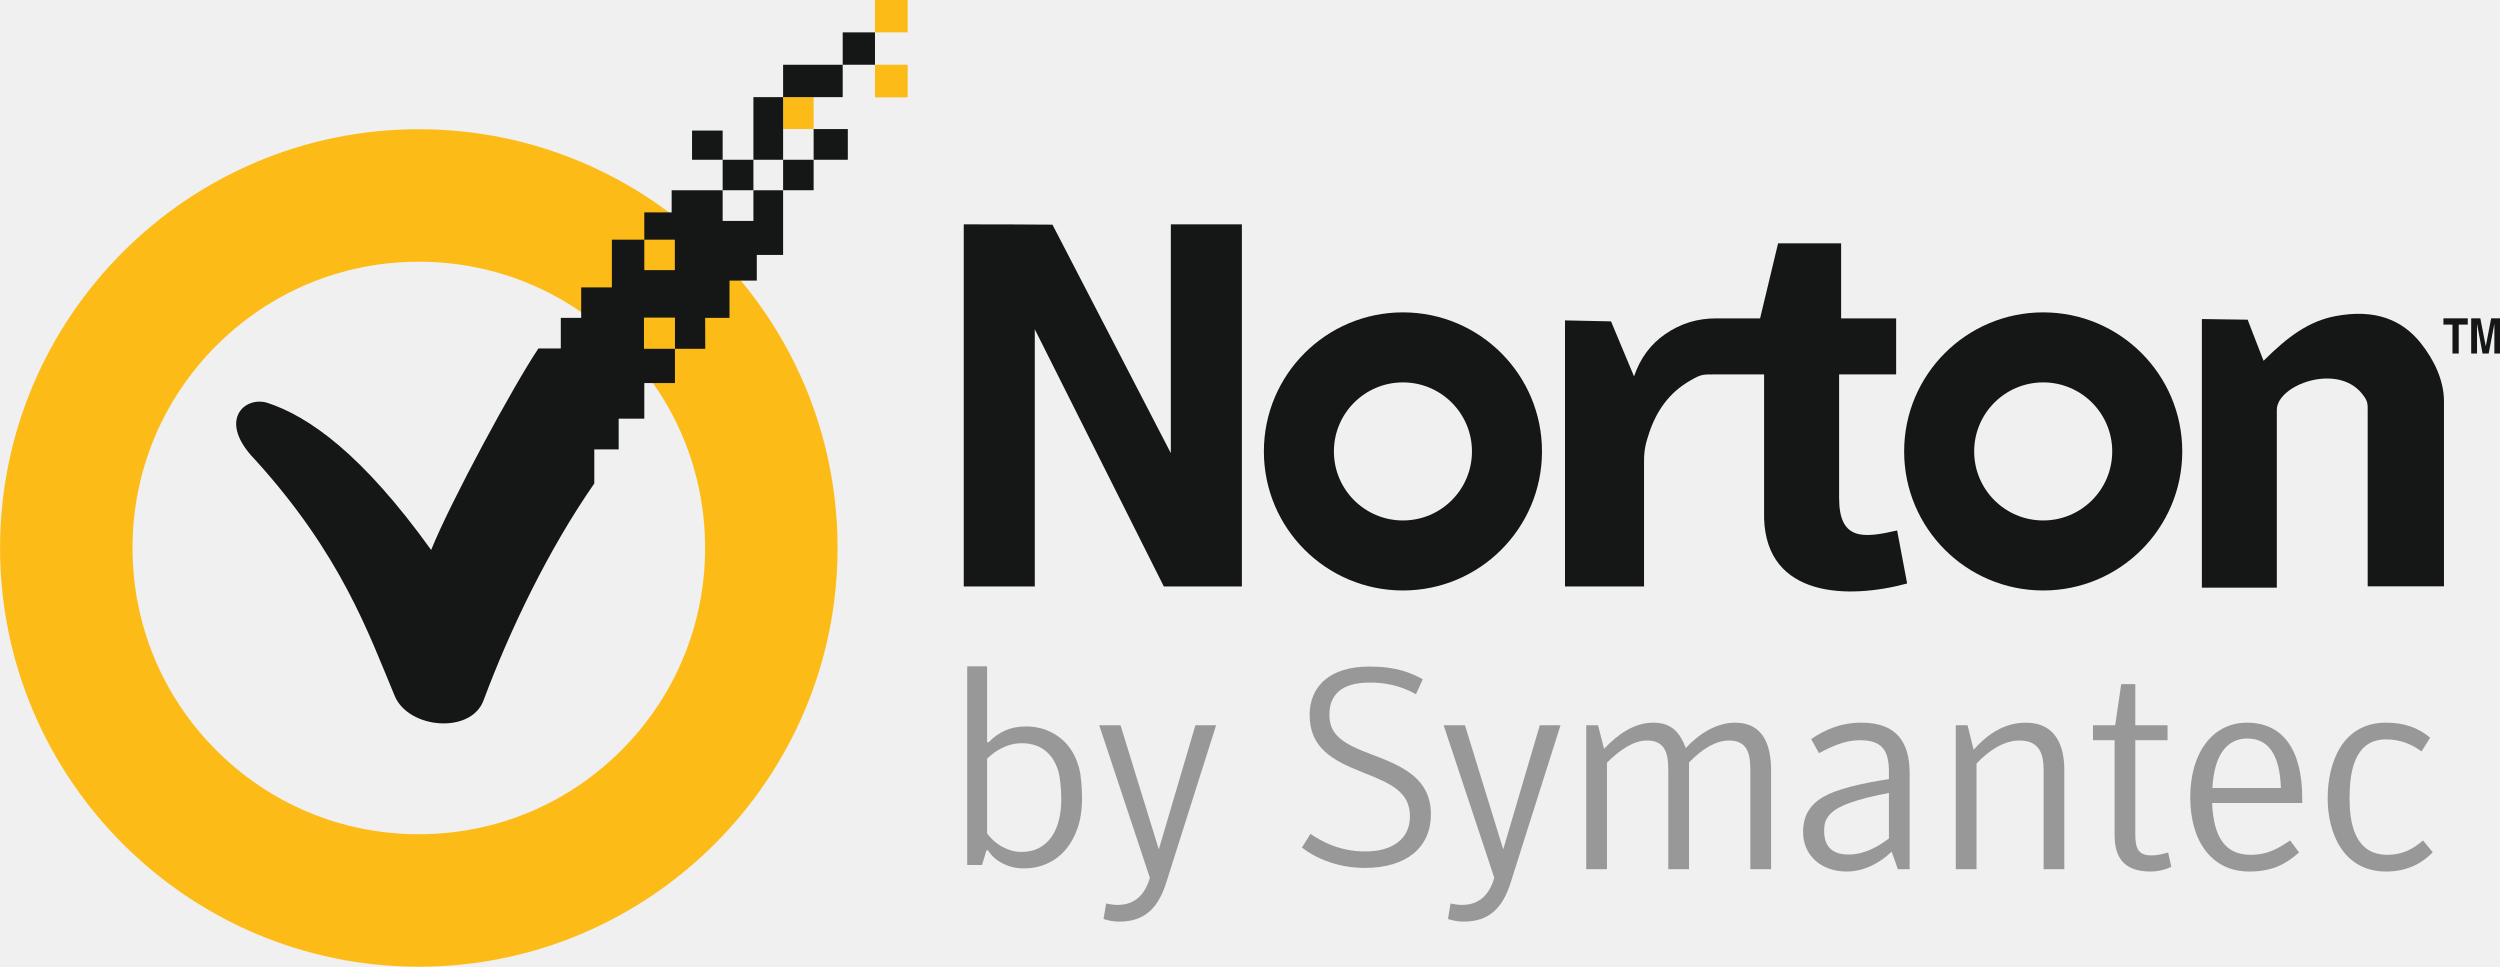
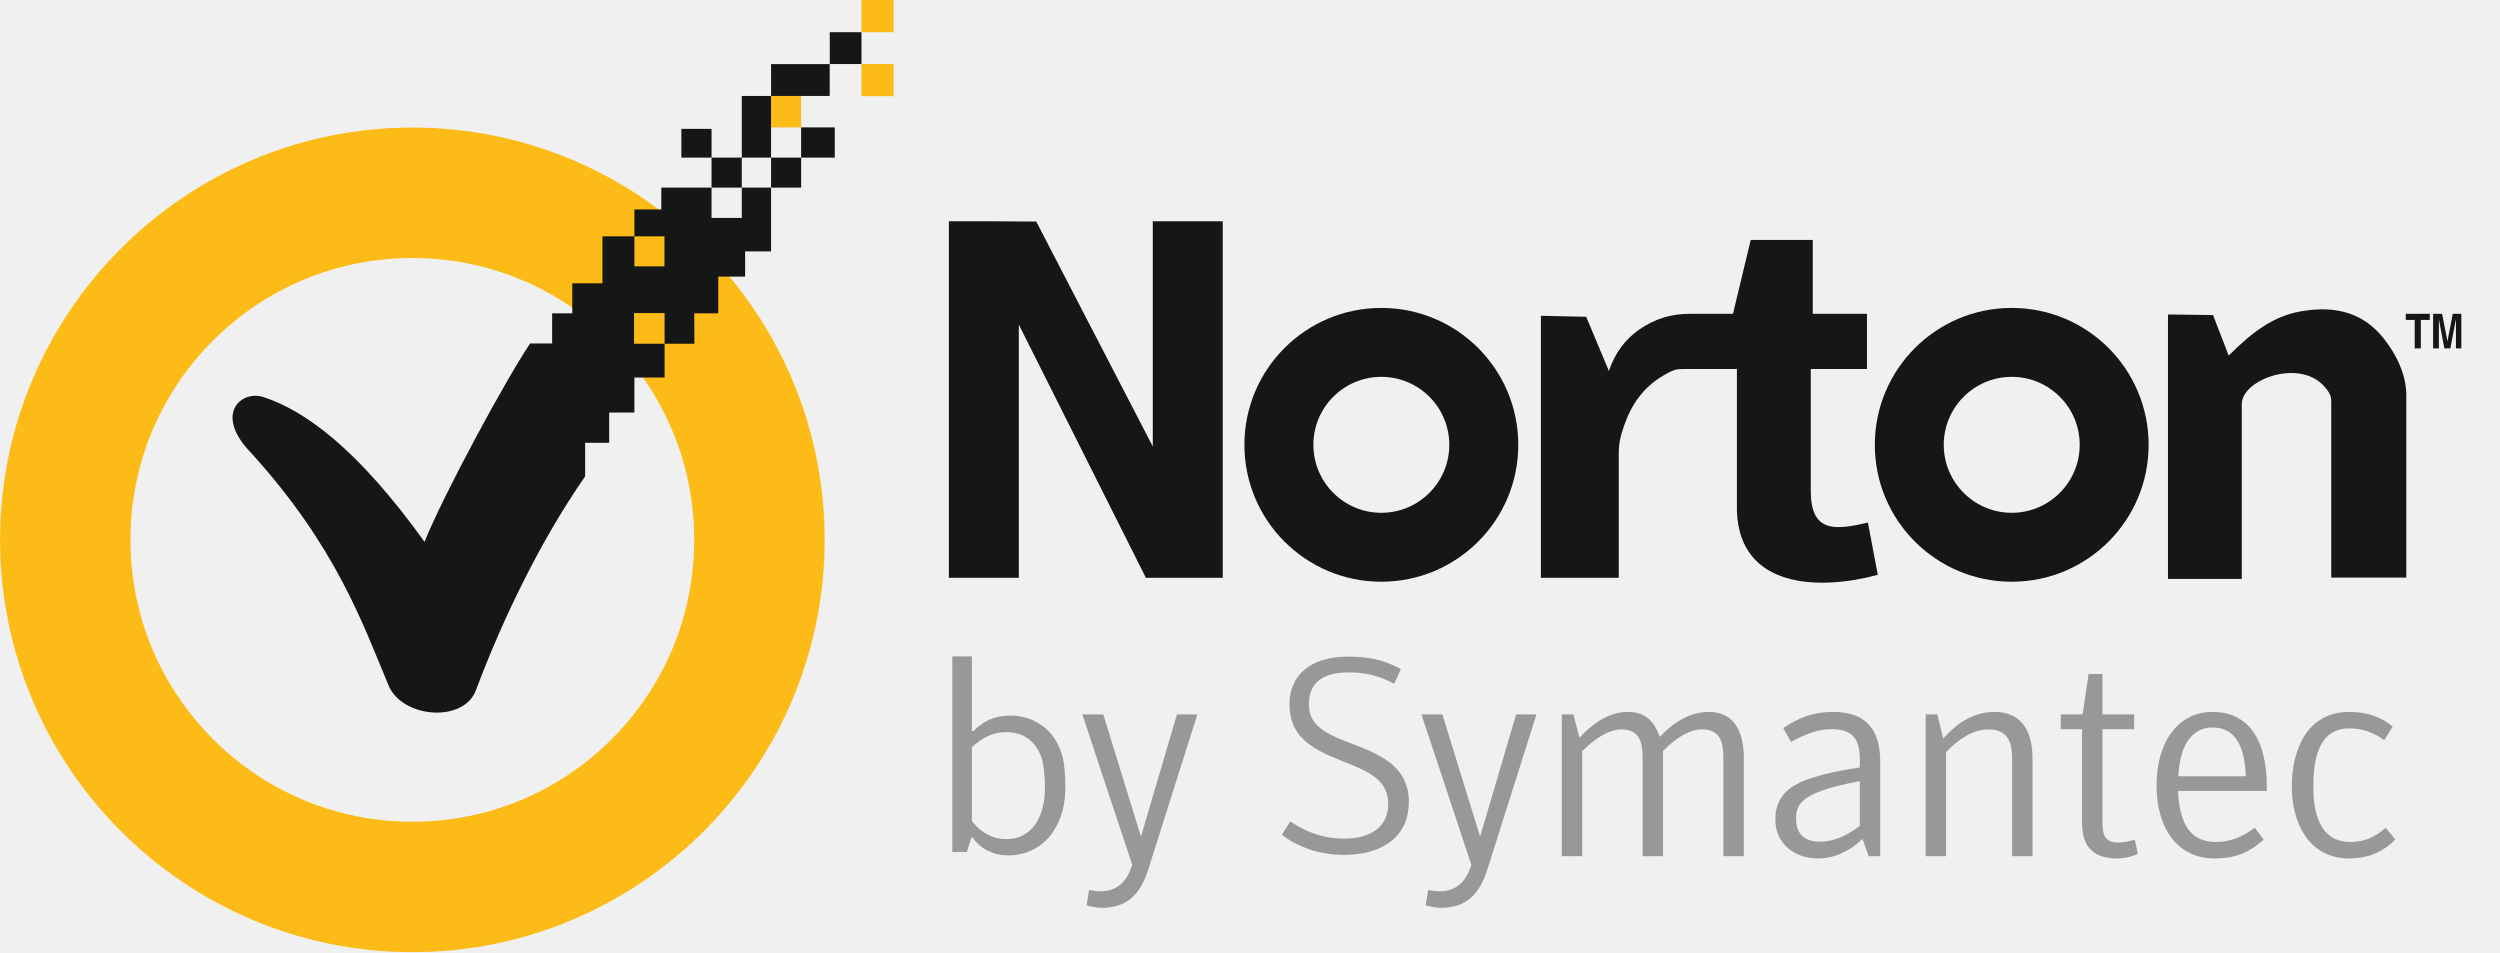
- <svg xmlns="http://www.w3.org/2000/svg" width="694.2pt" height="268.5pt" viewBox="0 0 694.2 268.5" version="1.1">
-   <defs>
-     <clipPath id="clip1">
-       <path d="M 678 88 L 694.199 88 L 694.199 99 L 678 99 Z M 678 88 " />
-     </clipPath>
-     <clipPath id="clip2">
-       <path d="M 0 35 L 233 35 L 233 268.5 L 0 268.5 Z M 0 35 " />
-     </clipPath>
-   </defs>
-   <g id="surface1">
-     <path style=" stroke:none;fill-rule:evenodd;fill:rgb(8.228%,8.617%,8.617%);fill-opacity:1;" d="M 267.613 62.297 C 275.859 62.297 284.055 62.312 292.246 62.383 L 325.117 125.824 L 325.117 62.297 L 344.844 62.297 L 344.844 162.855 L 323.176 162.859 L 287.34 91.441 L 287.34 162.855 L 267.613 162.855 Z M 267.613 62.297 " />
-     <path style=" stroke:none;fill-rule:evenodd;fill:rgb(8.228%,8.617%,8.617%);fill-opacity:1;" d="M 567.355 86.738 C 588.68 86.738 605.969 104.027 605.969 125.352 C 605.969 146.676 588.68 163.965 567.355 163.965 C 546.031 163.965 528.742 146.676 528.742 125.352 C 528.742 104.027 546.031 86.738 567.355 86.738 Z M 567.355 106.184 C 577.941 106.184 586.523 114.766 586.523 125.352 C 586.523 135.938 577.941 144.52 567.355 144.52 C 556.77 144.52 548.188 135.938 548.188 125.352 C 548.188 114.766 556.77 106.184 567.355 106.184 Z M 567.355 106.184 " />
-     <path style=" stroke:none;fill-rule:evenodd;fill:rgb(8.228%,8.617%,8.617%);fill-opacity:1;" d="M 389.566 86.738 C 410.895 86.738 428.18 104.027 428.18 125.352 C 428.18 146.676 410.895 163.965 389.566 163.965 C 368.242 163.965 350.953 146.676 350.953 125.352 C 350.953 104.027 368.242 86.738 389.566 86.738 Z M 389.566 106.184 C 400.152 106.184 408.734 114.766 408.734 125.352 C 408.734 135.938 400.152 144.52 389.566 144.52 C 378.98 144.52 370.398 135.938 370.398 125.352 C 370.398 114.766 378.98 106.184 389.566 106.184 Z M 389.566 106.184 " />
-     <path style=" stroke:none;fill-rule:evenodd;fill:rgb(8.228%,8.617%,8.617%);fill-opacity:1;" d="M 434.57 88.965 C 434.57 113.594 434.57 138.223 434.57 162.855 C 441.887 162.855 449.199 162.855 456.516 162.855 C 456.516 151.238 456.516 139.617 456.516 128.004 C 456.516 124.93 456.984 123.027 457.984 120.078 C 459.996 114.141 463.391 109.094 469.32 105.688 C 472.352 103.949 472.691 103.965 476.043 103.965 C 480.645 103.965 485.25 103.965 489.852 103.965 C 489.852 117.297 489.852 130.629 489.852 143.965 C 490.555 165.93 513.121 166.484 529.574 162.02 C 528.648 157.113 527.723 152.211 526.797 147.297 C 517.387 149.48 510.684 150.113 510.684 138.316 C 510.684 126.863 510.684 115.414 510.684 103.965 C 515.965 103.965 521.242 103.965 526.52 103.965 C 526.52 98.777 526.52 93.59 526.52 88.406 C 521.426 88.406 516.332 88.406 511.242 88.406 C 511.242 81.465 511.242 74.516 511.242 67.57 C 505.406 67.57 499.574 67.57 493.738 67.57 C 492.074 74.516 490.406 81.465 488.738 88.406 C 484.691 88.406 480.645 88.406 476.598 88.406 C 471.297 88.406 466.676 89.797 462.266 92.871 C 458.469 95.52 455.512 99.301 453.738 104.516 C 451.609 99.426 449.477 94.336 447.348 89.238 C 443.09 89.145 438.828 89.055 434.57 88.965 Z M 434.57 88.965 " />
-     <path style=" stroke:none;fill-rule:evenodd;fill:rgb(8.228%,8.617%,8.617%);fill-opacity:1;" d="M 611.414 88.59 C 611.414 113.449 611.414 138.316 611.414 163.18 C 618.352 163.18 625.289 163.18 632.227 163.18 C 632.227 146.727 632.227 130.273 632.227 113.82 C 632.227 106.914 648.859 100.742 655.797 109.219 C 657.633 111.465 657.461 112.055 657.461 114.738 C 657.461 130.762 657.461 146.785 657.461 162.809 C 664.52 162.809 671.582 162.809 678.641 162.809 C 678.641 145.684 678.641 128.555 678.641 111.426 C 678.641 105.59 675.863 99.895 672.258 95.352 C 667 88.715 659.453 85.738 648.57 87.766 C 641.223 89.137 635.359 93.359 628.543 100.191 C 627.07 96.383 625.598 92.578 624.125 88.77 C 619.887 88.715 615.652 88.648 611.414 88.59 Z M 611.414 88.59 " />
-     <g clip-path="url(#clip1)" clip-rule="nonzero">
-       <path style=" stroke:none;fill-rule:evenodd;fill:rgb(8.228%,8.617%,8.617%);fill-opacity:1;" d="M 682.738 90.129 L 685.25 90.129 L 685.25 88.402 L 678.488 88.402 L 678.488 90.129 L 681 90.129 L 681 98.164 L 682.738 98.164 Z M 694.258 88.402 L 691.746 88.402 L 690.262 96.098 L 690.238 96.098 L 688.734 88.402 L 686.199 88.402 L 686.199 98.164 L 687.82 98.164 L 687.82 90.008 L 687.844 90.008 L 689.359 98.164 L 691.062 98.164 L 692.613 90.008 L 692.637 90.008 L 692.637 98.164 L 694.258 98.164 Z M 694.258 88.402 " />
-     </g>
-     <g clip-path="url(#clip2)" clip-rule="nonzero">
-       <path style=" stroke:none;fill-rule:evenodd;fill:rgb(98.827%,73.242%,9.009%);fill-opacity:1;" d="M 116.293 268.441 C 52.195 268.434 0.023 216.27 0.016 152.152 C 0.023 88.047 52.195 35.887 116.293 35.883 C 180.402 35.887 232.574 88.047 232.574 152.152 C 232.574 216.27 180.402 268.434 116.293 268.441 Z M 116.293 72.672 C 95.082 72.672 75.121 80.938 60.086 95.949 C 45.074 110.973 36.797 130.934 36.797 152.152 C 36.797 173.379 45.074 193.348 60.09 208.379 C 75.109 223.379 95.078 231.652 116.293 231.652 C 137.527 231.652 157.488 223.379 172.52 208.359 C 187.516 193.348 195.793 173.379 195.793 152.152 C 195.793 130.934 187.516 110.973 172.516 95.941 C 157.48 80.938 137.508 72.672 116.293 72.672 Z M 116.293 72.672 " />
-     </g>
-     <path style=" stroke:none;fill-rule:evenodd;fill:rgb(98.827%,73.242%,9.009%);fill-opacity:1;" d="M 242.965 27.035 L 252.035 27.035 L 252.035 17.977 L 242.965 17.977 Z M 242.965 27.035 " />
-     <path style=" stroke:none;fill-rule:evenodd;fill:rgb(98.827%,73.242%,9.009%);fill-opacity:1;" d="M 242.965 8.988 L 252.035 8.988 L 252.035 -0.094 L 242.965 -0.094 Z M 242.965 8.988 " />
-     <path style=" stroke:none;fill-rule:evenodd;fill:rgb(98.827%,73.242%,9.009%);fill-opacity:1;" d="M 217.453 35.828 L 225.93 35.828 L 225.93 26.973 L 217.453 26.973 Z M 217.453 35.828 " />
-     <path style=" stroke:none;fill-rule:evenodd;fill:rgb(8.228%,8.617%,8.617%);fill-opacity:1;" d="M 200.668 52.824 L 209.207 52.824 L 209.207 44.363 L 200.668 44.363 Z M 200.668 52.824 " />
-     <path style=" stroke:none;fill-rule:evenodd;fill:rgb(8.228%,8.617%,8.617%);fill-opacity:1;" d="M 225.93 44.363 L 235.422 44.363 L 235.422 35.836 L 225.93 35.836 Z M 225.93 44.363 " />
-     <path style=" stroke:none;fill-rule:evenodd;fill:rgb(8.228%,8.617%,8.617%);fill-opacity:1;" d="M 192.168 44.363 L 200.668 44.363 L 200.668 36.254 L 192.168 36.254 Z M 192.168 44.363 " />
-     <path style=" stroke:none;fill-rule:evenodd;fill:rgb(8.228%,8.617%,8.617%);fill-opacity:1;" d="M 217.453 52.824 L 225.93 52.824 L 225.93 44.363 L 217.453 44.363 Z M 217.453 52.824 " />
-     <path style=" stroke:none;fill-rule:evenodd;fill:rgb(8.228%,8.617%,8.617%);fill-opacity:1;" d="M 234 17.977 L 242.965 17.977 L 242.965 8.988 L 234 8.988 Z M 234 17.977 " />
-     <path style=" stroke:none;fill-rule:evenodd;fill:rgb(8.228%,8.617%,8.617%);fill-opacity:1;" d="M 217.453 26.973 L 234 26.973 L 234 17.98 L 217.453 17.98 Z M 217.453 26.973 " />
-     <path style=" stroke:none;fill-rule:evenodd;fill:rgb(8.228%,8.617%,8.617%);fill-opacity:1;" d="M 209.207 44.363 L 217.453 44.363 L 217.453 26.973 L 209.207 26.973 Z M 209.207 44.363 " />
-     <path style=" stroke:none;fill-rule:evenodd;fill:rgb(8.228%,8.617%,8.617%);fill-opacity:1;" d="M 209.207 52.824 L 209.207 61.355 L 200.668 61.355 L 200.668 52.824 L 186.504 52.824 L 186.504 58.973 L 178.91 58.973 L 178.91 66.559 L 187.391 66.559 L 187.391 75.008 L 178.91 75.008 L 178.91 66.559 L 169.906 66.559 L 169.906 79.812 L 161.383 79.812 L 161.383 88.27 L 155.723 88.27 L 155.723 96.762 L 149.508 96.762 C 142.52 107.152 125.02 139.523 119.723 152.719 C 100.656 126.172 85.848 115.648 74.184 111.84 C 67.887 109.941 60.309 116.797 70.762 127.578 C 94.758 153.969 102.32 175.82 109.609 193.258 C 113.469 202.445 130.77 203.867 134.254 194.52 C 141.641 174.727 152.344 152.504 165.023 134.254 L 165.023 124.785 L 171.793 124.785 L 171.793 116.258 L 178.91 116.258 L 178.91 106.371 L 187.422 106.371 L 187.422 96.848 L 178.82 96.848 L 178.82 88.184 L 187.422 88.184 L 187.422 96.848 L 195.836 96.848 L 195.809 88.27 L 202.566 88.27 L 202.566 77.922 L 210.148 77.922 L 210.148 70.797 L 217.453 70.797 L 217.453 52.824 Z M 209.207 52.824 " />
-     <path style=" stroke:none;fill-rule:evenodd;fill:rgb(59.569%,59.569%,59.959%);fill-opacity:1;" d="M 363.898 231.559 L 361.512 235.34 C 363.344 236.777 365.934 238.293 369.172 239.398 C 371.984 240.359 375.289 241.004 379.008 241.004 C 384.855 241.004 389.402 239.547 392.496 237.012 C 395.664 234.418 397.332 230.66 397.332 226.16 C 397.332 221.383 395.57 218.102 392.727 215.617 C 389.793 213.059 385.684 211.281 381.125 209.59 C 376.938 208.047 374.008 206.688 372.09 205.043 C 370.047 203.289 369.152 201.262 369.152 198.469 C 369.152 195.754 369.938 193.512 371.805 191.926 C 373.613 190.395 376.402 189.535 380.441 189.535 C 383.75 189.535 386.441 190.059 388.664 190.781 C 390.453 191.367 391.93 192.086 393.18 192.762 L 395.078 188.602 C 393.316 187.664 391.52 186.836 389.395 186.219 C 386.965 185.52 384.059 185.09 380.215 185.09 C 374.82 185.09 370.766 186.426 368.023 188.668 C 365.105 191.059 363.656 194.504 363.656 198.469 C 363.656 203.102 365.258 206.273 367.855 208.672 C 370.52 211.137 374.277 212.852 378.445 214.492 C 382.5 216.09 385.684 217.43 387.906 219.195 C 390.258 221.059 391.508 223.336 391.508 226.715 C 391.508 229.828 390.305 232.254 388.129 233.918 C 385.98 235.566 382.895 236.43 379.117 236.43 C 375.516 236.43 372.449 235.734 369.812 234.715 C 367.539 233.828 365.594 232.703 363.898 231.559 Z M 363.898 231.559 " />
-     <path style=" stroke:none;fill-rule:evenodd;fill:rgb(59.569%,59.569%,59.959%);fill-opacity:1;" d="M 400.871 201.387 L 406.785 201.387 L 417.418 235.848 L 427.574 201.387 L 433.324 201.387 L 419.492 245.043 C 417.258 252.156 413.504 255.918 406.387 255.918 C 404.945 255.918 403.27 255.598 402.07 255.195 L 402.793 250.883 C 403.668 251.039 404.703 251.277 405.988 251.277 C 410.785 251.277 413.578 248.406 414.938 243.766 Z M 400.871 201.387 " />
-     <path style=" stroke:none;fill-rule:evenodd;fill:rgb(59.569%,59.569%,59.959%);fill-opacity:1;" d="M 481.875 200.672 C 489.801 200.672 491.793 207.305 491.793 213.781 L 491.793 241.367 L 486.035 241.367 L 486.035 213.859 C 486.035 209.629 485.398 205.621 480.117 205.621 C 476.516 205.621 472.762 207.867 469.012 211.707 L 469.012 241.367 L 463.25 241.367 L 463.25 213.859 C 463.25 209.629 462.617 205.621 457.328 205.621 C 453.652 205.621 449.824 208.184 446.219 211.785 L 446.219 241.367 L 440.465 241.367 L 440.465 201.387 L 443.742 201.387 L 445.422 207.941 C 449.098 204.027 453.652 200.672 459.094 200.672 C 464.289 200.672 466.527 203.551 468.121 207.715 C 471.883 203.629 476.688 200.672 481.875 200.672 Z M 481.875 200.672 " />
-     <path style=" stroke:none;fill-rule:evenodd;fill:rgb(59.569%,59.569%,59.959%);fill-opacity:1;" d="M 524.516 220.184 C 515.797 221.859 510.043 223.703 507.883 226.418 C 506.848 227.695 506.527 228.895 506.527 230.73 C 506.527 234.812 508.523 237.285 513.316 237.285 C 517.875 237.285 521.793 234.891 524.516 232.812 Z M 524.516 214.344 C 524.516 208.504 522.754 205.543 516.434 205.543 C 512.355 205.543 508.684 207.227 505.09 209.145 L 502.93 205.227 C 506.688 202.672 510.996 200.672 516.922 200.672 C 526.594 200.672 530.273 206.031 530.273 214.738 L 530.273 241.367 L 526.996 241.367 C 526.996 241.367 525.312 236.484 525.242 236.484 C 522.434 239.285 517.953 242.008 512.762 242.008 C 505.812 242.008 500.684 237.605 500.684 231.051 C 500.684 226.648 502.453 223.535 506.277 221.293 C 509.957 219.141 516.602 217.543 524.516 216.344 C 524.516 216.258 524.516 214.344 524.516 214.344 Z M 524.516 214.344 " />
-     <path style=" stroke:none;fill-rule:evenodd;fill:rgb(59.569%,59.569%,59.959%);fill-opacity:1;" d="M 543.082 201.387 L 546.355 201.387 L 548.035 208.184 C 551.719 204.027 556.43 200.672 562.504 200.672 C 570.984 200.672 573.219 207.305 573.219 213.781 L 573.219 241.367 L 567.473 241.367 L 567.473 213.859 C 567.473 209.629 566.5 205.621 560.746 205.621 C 556.676 205.621 552.434 208.184 548.84 212.023 L 548.84 241.367 L 543.082 241.367 Z M 543.082 201.387 " />
-     <path style=" stroke:none;fill-rule:evenodd;fill:rgb(59.569%,59.569%,59.959%);fill-opacity:1;" d="M 581.18 205.543 L 581.18 201.387 L 587.34 201.387 L 589.02 189.961 L 592.93 189.961 L 592.93 201.387 L 601.887 201.387 L 601.887 205.543 L 592.93 205.543 L 592.93 231.535 C 592.93 235.371 593.574 237.527 597.41 237.527 C 599.09 237.527 600.207 237.215 602.055 236.727 L 602.926 240.723 C 601.41 241.445 599.254 242.008 597.168 242.008 C 590.133 242.008 587.184 238.484 587.184 231.93 L 587.184 205.543 Z M 581.18 205.543 " />
-     <path style=" stroke:none;fill-rule:evenodd;fill:rgb(59.569%,59.569%,59.959%);fill-opacity:1;" d="M 633.363 218.82 C 633.051 209.715 630.004 205.07 624.016 205.07 C 618.574 205.07 614.816 209.383 614.344 218.82 Z M 624.973 237.363 C 629.609 237.363 632.492 235.691 635.93 233.371 L 638.398 236.727 C 634.57 240.004 631.051 242.008 624.496 242.008 C 614.5 242.008 608.188 234.012 608.188 221.379 C 608.188 208.988 614.422 200.672 623.934 200.672 C 633.684 200.672 639.285 207.867 639.285 221.703 L 639.285 222.977 L 614.262 222.977 C 614.66 232.332 617.773 237.363 624.973 237.363 Z M 624.973 237.363 " />
-     <path style=" stroke:none;fill-rule:evenodd;fill:rgb(59.569%,59.569%,59.959%);fill-opacity:1;" d="M 646.348 221.703 C 646.348 211.867 650.344 200.672 662.574 200.672 C 667.695 200.672 671.531 202.113 674.805 204.828 L 672.41 208.664 C 669.93 206.754 666.492 205.312 662.574 205.312 C 653.457 205.312 652.426 214.984 652.426 221.777 C 652.426 228.172 653.703 237.363 662.895 237.363 C 667.133 237.363 670.09 235.77 672.809 233.371 L 675.527 236.648 C 672.809 239.527 668.641 242.008 662.574 242.008 C 650.668 242.008 646.348 231.293 646.348 221.703 Z M 646.348 221.703 " />
-     <path style=" stroke:none;fill-rule:evenodd;fill:rgb(59.569%,59.569%,59.959%);fill-opacity:1;" d="M 305.23 201.387 L 311.145 201.387 L 321.777 235.848 L 331.938 201.387 L 337.688 201.387 L 323.855 245.043 C 321.617 252.156 317.863 255.918 310.75 255.918 C 309.305 255.918 307.633 255.598 306.43 255.195 L 307.152 250.883 C 308.031 251.039 309.066 251.277 310.348 251.277 C 315.148 251.277 317.938 248.406 319.301 243.766 Z M 305.23 201.387 " />
-     <path style=" stroke:none;fill-rule:evenodd;fill:rgb(59.569%,59.569%,59.959%);fill-opacity:1;" d="M 294.402 217.023 C 294.496 217.828 294.57 218.672 294.621 219.512 C 294.672 220.383 294.699 221.246 294.699 222.039 C 294.699 222.559 294.684 223.078 294.652 223.582 C 294.625 224.09 294.582 224.59 294.523 225.07 C 294.465 225.559 294.391 226.035 294.305 226.504 C 294.215 226.969 294.113 227.43 293.996 227.879 C 293.879 228.328 293.746 228.754 293.605 229.168 C 293.457 229.586 293.301 229.98 293.125 230.367 C 292.953 230.746 292.766 231.117 292.562 231.473 C 292.363 231.832 292.145 232.168 291.914 232.492 L 291.906 232.504 C 291.676 232.82 291.43 233.129 291.172 233.406 C 290.914 233.695 290.637 233.965 290.348 234.215 C 290.059 234.465 289.754 234.703 289.438 234.914 C 289.125 235.129 288.793 235.32 288.449 235.504 C 288.109 235.676 287.754 235.832 287.383 235.965 C 287.012 236.098 286.629 236.211 286.234 236.297 C 285.836 236.383 285.422 236.453 285 236.492 C 284.574 236.539 284.137 236.559 283.688 236.559 C 283.391 236.559 283.094 236.551 282.809 236.527 C 282.52 236.504 282.238 236.473 281.961 236.426 C 281.68 236.383 281.41 236.328 281.148 236.258 C 280.938 236.211 280.73 236.145 280.527 236.078 L 280.484 236.062 L 280.473 236.055 L 280.375 236.023 C 280.121 235.934 279.875 235.844 279.641 235.746 C 279.406 235.652 279.176 235.551 278.945 235.441 C 278.723 235.34 278.5 235.227 278.281 235.105 C 278.066 234.988 277.855 234.867 277.652 234.742 L 277.652 234.738 L 277.648 234.738 C 277.449 234.609 277.254 234.48 277.074 234.352 C 276.887 234.223 276.707 234.09 276.531 233.953 C 276.359 233.812 276.188 233.672 276.027 233.531 C 275.867 233.387 275.711 233.242 275.566 233.098 C 275.422 232.957 275.281 232.809 275.148 232.664 C 275.016 232.523 274.891 232.383 274.77 232.254 C 274.652 232.113 274.539 231.98 274.434 231.852 C 274.332 231.723 274.234 231.594 274.141 231.469 L 274.117 231.438 L 274.098 231.406 L 274.098 210.652 L 274.133 210.617 L 274.168 210.59 C 274.484 210.277 274.816 209.98 275.156 209.703 C 275.5 209.414 275.852 209.148 276.215 208.898 L 276.242 208.879 C 276.594 208.633 276.965 208.402 277.344 208.184 C 277.73 207.961 278.129 207.746 278.543 207.551 C 278.957 207.355 279.379 207.18 279.805 207.035 C 280.23 206.887 280.668 206.766 281.109 206.668 C 281.551 206.57 282 206.496 282.457 206.453 C 282.914 206.398 283.379 206.379 283.848 206.379 C 284.148 206.379 284.453 206.387 284.754 206.41 C 285.059 206.438 285.367 206.473 285.676 206.523 C 285.988 206.578 286.293 206.633 286.598 206.711 C 286.902 206.777 287.215 206.867 287.523 206.965 C 287.828 207.059 288.133 207.18 288.434 207.316 C 288.73 207.461 289.027 207.617 289.32 207.797 C 289.613 207.977 289.898 208.18 290.18 208.398 C 290.461 208.617 290.738 208.855 291.008 209.113 C 291.277 209.379 291.539 209.66 291.785 209.969 C 292.031 210.277 292.266 210.613 292.484 210.977 C 292.707 211.336 292.914 211.715 293.109 212.129 C 293.305 212.535 293.488 212.965 293.66 213.422 C 293.816 213.84 293.953 214.355 294.074 214.941 C 294.203 215.578 294.312 216.281 294.402 217.02 Z M 300.117 226.281 C 300.23 225.555 300.312 224.797 300.371 224.008 C 300.43 223.219 300.457 222.398 300.457 221.551 C 300.457 220.879 300.438 220.109 300.398 219.32 C 300.363 218.559 300.312 217.773 300.242 217.023 C 300.18 216.348 300.102 215.684 300.012 215.082 C 299.93 214.527 299.836 214.031 299.73 213.629 C 299.609 213.16 299.48 212.711 299.34 212.273 C 299.199 211.84 299.047 211.418 298.887 211.02 C 298.727 210.617 298.555 210.23 298.375 209.863 C 298.195 209.496 298.004 209.145 297.801 208.809 C 297.598 208.469 297.387 208.141 297.168 207.836 C 296.953 207.527 296.73 207.23 296.5 206.953 C 296.27 206.668 296.027 206.398 295.781 206.145 C 295.535 205.891 295.277 205.652 295.016 205.426 C 294.75 205.207 294.48 204.984 294.207 204.777 C 293.934 204.57 293.66 204.379 293.387 204.191 C 293.109 204.008 292.832 203.84 292.551 203.676 C 292.273 203.516 291.988 203.367 291.707 203.23 C 291.422 203.09 291.133 202.965 290.844 202.844 C 290.559 202.727 290.27 202.617 289.977 202.516 C 289.691 202.422 289.398 202.336 289.105 202.254 C 288.816 202.18 288.527 202.113 288.238 202.055 C 287.945 202.004 287.656 201.953 287.371 201.906 C 287.086 201.863 286.809 201.832 286.543 201.801 C 286.27 201.773 285.996 201.754 285.73 201.738 C 285.465 201.727 285.207 201.719 284.949 201.719 C 284.398 201.719 283.863 201.742 283.352 201.789 C 282.836 201.84 282.336 201.91 281.844 202.004 C 281.355 202.098 280.887 202.219 280.43 202.359 C 279.973 202.504 279.527 202.664 279.098 202.852 C 278.672 203.043 278.258 203.254 277.859 203.473 C 277.461 203.703 277.074 203.945 276.699 204.215 C 276.324 204.473 275.961 204.758 275.613 205.062 C 275.266 205.367 274.93 205.688 274.609 206.027 L 274.574 206.062 L 274.543 206.098 L 274.098 206.098 L 274.098 185.023 L 268.574 185.023 L 268.574 240.195 L 272.676 240.195 L 273.887 236.277 L 273.91 236.195 L 273.934 236.117 L 274.348 236.117 L 274.383 236.172 L 274.414 236.227 C 274.461 236.301 274.52 236.391 274.59 236.488 C 274.66 236.586 274.738 236.688 274.824 236.797 L 274.887 236.879 L 274.891 236.879 L 274.891 236.883 C 274.961 236.969 275.035 237.059 275.109 237.148 C 275.219 237.277 275.336 237.41 275.453 237.547 C 275.574 237.68 275.703 237.816 275.844 237.957 C 275.984 238.09 276.137 238.223 276.297 238.359 C 276.461 238.496 276.637 238.633 276.82 238.77 C 277 238.898 277.191 239.031 277.391 239.164 L 277.395 239.164 L 277.402 239.172 C 277.602 239.305 277.812 239.434 278.035 239.555 C 278.258 239.68 278.496 239.801 278.742 239.914 C 278.988 240.031 279.25 240.145 279.527 240.254 C 279.77 240.348 280.023 240.441 280.285 240.531 L 280.379 240.562 C 280.672 240.656 280.977 240.742 281.289 240.812 C 281.602 240.887 281.93 240.945 282.266 240.996 C 282.605 241.043 282.957 241.082 283.32 241.102 C 283.68 241.129 284.055 241.141 284.438 241.141 C 284.953 241.141 285.465 241.113 285.969 241.066 C 286.469 241.02 286.973 240.945 287.469 240.844 C 287.965 240.746 288.457 240.629 288.945 240.477 C 289.418 240.336 289.887 240.168 290.344 239.98 L 290.383 239.965 C 290.863 239.77 291.332 239.547 291.781 239.305 C 292.234 239.059 292.672 238.785 293.098 238.492 C 293.52 238.195 293.93 237.871 294.328 237.523 C 294.727 237.176 295.113 236.801 295.484 236.398 L 295.52 236.363 C 295.879 235.973 296.223 235.559 296.551 235.117 C 296.887 234.664 297.203 234.184 297.504 233.676 C 297.805 233.172 298.086 232.637 298.352 232.078 C 298.617 231.516 298.863 230.926 299.094 230.312 C 299.32 229.695 299.52 229.051 299.691 228.383 C 299.863 227.711 300.004 227.008 300.117 226.281 Z M 300.117 226.281 " />
+ <svg xmlns="http://www.w3.org/2000/svg" width="42" height="16" viewBox="0 0 42 16" fill="none">
+   <path fill-rule="evenodd" clip-rule="evenodd" d="M15.941 3.717C16.433 3.717 16.921 3.717 17.409 3.722L19.367 7.501V3.717H20.542V9.707L19.251 9.707L17.116 5.453V9.707H15.941V3.717Z" fill="#151616" />
+   <path fill-rule="evenodd" clip-rule="evenodd" d="M33.797 5.173C35.068 5.173 36.097 6.203 36.097 7.473C36.097 8.743 35.068 9.773 33.797 9.773C32.527 9.773 31.497 8.743 31.497 7.473C31.497 6.203 32.527 5.173 33.797 5.173ZM33.797 6.331C34.428 6.331 34.939 6.842 34.939 7.473C34.939 8.103 34.428 8.615 33.797 8.615C33.167 8.615 32.655 8.103 32.655 7.473C32.655 6.842 33.167 6.331 33.797 6.331Z" fill="#151616" />
+   <path fill-rule="evenodd" clip-rule="evenodd" d="M23.206 5.173C24.477 5.173 25.507 6.203 25.507 7.473C25.507 8.743 24.477 9.773 23.206 9.773C21.936 9.773 20.906 8.743 20.906 7.473C20.906 6.203 21.936 5.173 23.206 5.173ZM23.206 6.331C23.837 6.331 24.348 6.842 24.348 7.473C24.348 8.103 23.837 8.615 23.206 8.615C22.576 8.615 22.065 8.103 22.065 7.473C22.065 6.842 22.576 6.331 23.206 6.331Z" fill="#151616" />
+   <path fill-rule="evenodd" clip-rule="evenodd" d="M25.887 5.305C25.887 6.772 25.887 8.239 25.887 9.707C26.323 9.707 26.759 9.707 27.195 9.707C27.195 9.015 27.195 8.323 27.195 7.631C27.195 7.448 27.222 7.334 27.282 7.159C27.402 6.805 27.604 6.504 27.957 6.301C28.138 6.198 28.158 6.199 28.358 6.199C28.632 6.199 28.906 6.199 29.18 6.199C29.18 6.993 29.18 7.787 29.18 8.582C29.222 9.89 30.566 9.923 31.547 9.657C31.491 9.365 31.436 9.073 31.381 8.78C30.82 8.91 30.421 8.948 30.421 8.245C30.421 7.563 30.421 6.881 30.421 6.199C30.736 6.199 31.05 6.199 31.365 6.199C31.365 5.89 31.365 5.581 31.365 5.272C31.061 5.272 30.758 5.272 30.454 5.272C30.454 4.858 30.454 4.444 30.454 4.031C30.107 4.031 29.759 4.031 29.412 4.031C29.313 4.444 29.213 4.858 29.114 5.272C28.873 5.272 28.632 5.272 28.391 5.272C28.075 5.272 27.8 5.355 27.537 5.538C27.311 5.696 27.135 5.921 27.029 6.232C26.902 5.928 26.775 5.625 26.648 5.322C26.395 5.316 26.141 5.311 25.887 5.305Z" fill="#151616" />
+   <path fill-rule="evenodd" clip-rule="evenodd" d="M36.422 5.283C36.422 6.764 36.422 8.245 36.422 9.726C36.835 9.726 37.248 9.726 37.662 9.726C37.662 8.746 37.662 7.766 37.662 6.786C37.662 6.374 38.653 6.007 39.066 6.512C39.175 6.645 39.165 6.681 39.165 6.84C39.165 7.795 39.165 8.749 39.165 9.704C39.585 9.704 40.006 9.704 40.426 9.704C40.426 8.684 40.426 7.663 40.426 6.643C40.426 6.295 40.261 5.956 40.046 5.686C39.733 5.29 39.283 5.113 38.635 5.234C38.198 5.315 37.848 5.567 37.442 5.974C37.355 5.747 37.267 5.52 37.179 5.293C36.927 5.29 36.674 5.286 36.422 5.283Z" fill="#151616" />
+   <mask id="mask0_187_907" style="mask-type:luminance" maskUnits="userSpaceOnUse" x="40" y="5" width="2" height="1">
+     <path d="M40.388 5.248H41.353V5.903H40.388V5.248Z" fill="white" />
+   </mask>
+   <g mask="url(#mask0_187_907)">
+     <path fill-rule="evenodd" clip-rule="evenodd" d="M40.67 5.375H40.82V5.272H40.417V5.375H40.567V5.853H40.67V5.375ZM41.356 5.272H41.207L41.118 5.73H41.117L41.027 5.272H40.876V5.853H40.973V5.367H40.974L41.065 5.853H41.166L41.258 5.367H41.26V5.853H41.356V5.272Z" fill="#151616" />
  </g>
+   <mask id="mask1_187_907" style="mask-type:luminance" maskUnits="userSpaceOnUse" x="0" y="2" width="14" height="14">
+     <path d="M0 2.091H13.88V16H0V2.091Z" fill="white" />
+   </mask>
+   <g mask="url(#mask1_187_907)">
+     <path fill-rule="evenodd" clip-rule="evenodd" d="M6.928 15.996C3.109 15.996 0.001 12.889 0.001 9.069C0.001 5.25 3.109 2.143 6.928 2.143C10.746 2.143 13.854 5.25 13.854 9.069C13.854 12.889 10.746 15.996 6.928 15.996ZM6.928 4.335C5.664 4.335 4.475 4.827 3.579 5.721C2.685 6.616 2.192 7.805 2.192 9.069C2.192 10.334 2.685 11.523 3.58 12.419C4.474 13.312 5.664 13.805 6.928 13.805C8.192 13.805 9.382 13.312 10.277 12.417C11.17 11.523 11.663 10.334 11.663 9.069C11.663 7.805 11.17 6.616 10.277 5.721C9.381 4.827 8.191 4.335 6.928 4.335Z" fill="#FCBB17" />
+   </g>
+   <path fill-rule="evenodd" clip-rule="evenodd" d="M14.473 1.616H15.014V1.076H14.473V1.616Z" fill="#FCBB17" />
+   <path fill-rule="evenodd" clip-rule="evenodd" d="M14.473 0.541H15.014V0H14.473V0.541Z" fill="#FCBB17" />
+   <path fill-rule="evenodd" clip-rule="evenodd" d="M12.954 2.14H13.459V1.612H12.954V2.14Z" fill="#FCBB17" />
+   <path fill-rule="evenodd" clip-rule="evenodd" d="M11.954 3.152H12.462V2.648H11.954V3.152Z" fill="#151616" />
+   <path fill-rule="evenodd" clip-rule="evenodd" d="M13.459 2.648H14.024V2.14H13.459V2.648Z" fill="#151616" />
+   <path fill-rule="evenodd" clip-rule="evenodd" d="M11.447 2.648H11.954V2.165H11.447V2.648Z" fill="#151616" />
+   <path fill-rule="evenodd" clip-rule="evenodd" d="M12.954 3.152H13.459V2.648H12.954V3.152Z" fill="#151616" />
+   <path fill-rule="evenodd" clip-rule="evenodd" d="M13.94 1.076H14.473V0.541H13.94V1.076Z" fill="#151616" />
+   <path fill-rule="evenodd" clip-rule="evenodd" d="M12.954 1.612H13.939V1.077H12.954V1.612Z" fill="#151616" />
+   <path fill-rule="evenodd" clip-rule="evenodd" d="M12.462 2.648H12.954V1.612H12.462V2.648Z" fill="#151616" />
+   <path fill-rule="evenodd" clip-rule="evenodd" d="M12.462 3.152V3.661H11.954V3.152H11.11V3.519H10.658V3.97H11.163V4.474H10.658V3.97H10.121V4.76H9.614V5.264H9.276V5.77H8.906C8.49 6.389 7.447 8.317 7.132 9.103C5.996 7.522 5.114 6.895 4.419 6.668C4.044 6.555 3.593 6.963 4.215 7.605C5.645 9.177 6.095 10.479 6.529 11.518C6.759 12.065 7.79 12.15 7.997 11.593C8.438 10.414 9.075 9.09 9.83 8.003V7.439H10.234V6.931H10.658V6.342H11.165V5.775H10.652V5.259H11.165V5.775H11.666L11.664 5.264H12.067V4.647H12.518V4.223H12.954V3.152H12.462Z" fill="#151616" />
+   <path fill-rule="evenodd" clip-rule="evenodd" d="M21.677 13.799L21.535 14.025C21.644 14.11 21.799 14.2 21.991 14.266C22.159 14.324 22.356 14.362 22.577 14.362C22.926 14.362 23.197 14.275 23.381 14.124C23.57 13.97 23.669 13.746 23.669 13.478C23.669 13.193 23.564 12.998 23.395 12.85C23.22 12.697 22.975 12.591 22.703 12.491C22.454 12.399 22.279 12.318 22.165 12.22C22.044 12.115 21.99 11.995 21.99 11.828C21.99 11.666 22.037 11.533 22.148 11.438C22.256 11.347 22.422 11.296 22.663 11.296C22.86 11.296 23.02 11.327 23.153 11.37C23.259 11.405 23.347 11.448 23.422 11.488L23.535 11.24C23.43 11.185 23.323 11.135 23.196 11.098C23.051 11.057 22.878 11.031 22.649 11.031C22.328 11.031 22.086 11.111 21.923 11.244C21.749 11.387 21.663 11.592 21.663 11.828C21.663 12.104 21.758 12.293 21.913 12.436C22.072 12.583 22.296 12.685 22.544 12.783C22.785 12.878 22.975 12.958 23.108 13.063C23.247 13.174 23.322 13.31 23.322 13.511C23.322 13.696 23.25 13.841 23.121 13.94C22.993 14.038 22.809 14.089 22.584 14.089C22.369 14.089 22.187 14.048 22.03 13.987C21.894 13.935 21.778 13.868 21.677 13.799Z" fill="#989899" />
+   <path fill-rule="evenodd" clip-rule="evenodd" d="M23.88 12.002H24.232L24.866 14.055L25.471 12.002H25.813L24.989 14.603C24.856 15.027 24.632 15.251 24.208 15.251C24.123 15.251 24.023 15.232 23.951 15.207L23.994 14.951C24.047 14.96 24.108 14.974 24.185 14.974C24.471 14.974 24.637 14.803 24.718 14.527L23.88 12.002Z" fill="#989899" />
+   <path fill-rule="evenodd" clip-rule="evenodd" d="M28.705 11.96C29.177 11.96 29.296 12.355 29.296 12.74V14.384H28.953V12.745C28.953 12.493 28.915 12.254 28.6 12.254C28.386 12.254 28.162 12.388 27.939 12.617V14.384H27.596V12.745C27.596 12.493 27.558 12.254 27.243 12.254C27.024 12.254 26.796 12.407 26.581 12.621V14.384H26.238V12.002H26.433L26.534 12.393C26.753 12.159 27.024 11.96 27.348 11.96C27.657 11.96 27.791 12.131 27.886 12.379C28.11 12.136 28.396 11.96 28.705 11.96Z" fill="#989899" />
+   <path fill-rule="evenodd" clip-rule="evenodd" d="M31.245 13.122C30.726 13.222 30.383 13.331 30.255 13.493C30.193 13.569 30.174 13.641 30.174 13.75C30.174 13.993 30.293 14.14 30.578 14.14C30.85 14.14 31.083 13.998 31.245 13.874V13.122ZM31.245 12.774C31.245 12.426 31.14 12.25 30.764 12.25C30.521 12.25 30.302 12.35 30.088 12.464L29.959 12.231C30.183 12.079 30.44 11.96 30.793 11.96C31.369 11.96 31.588 12.279 31.588 12.797V14.384H31.393C31.393 14.384 31.293 14.093 31.289 14.093C31.121 14.26 30.854 14.422 30.545 14.422C30.131 14.422 29.826 14.16 29.826 13.769C29.826 13.507 29.931 13.321 30.159 13.188C30.378 13.06 30.774 12.964 31.245 12.893C31.245 12.888 31.245 12.774 31.245 12.774Z" fill="#989899" />
+   <path fill-rule="evenodd" clip-rule="evenodd" d="M32.351 12.002H32.546L32.646 12.407C32.866 12.159 33.146 11.96 33.508 11.96C34.013 11.96 34.146 12.355 34.146 12.74V14.384H33.804V12.745C33.804 12.493 33.746 12.254 33.403 12.254C33.161 12.254 32.908 12.407 32.694 12.636V14.384H32.351V12.002Z" fill="#989899" />
+   <path fill-rule="evenodd" clip-rule="evenodd" d="M34.621 12.25V12.002H34.988L35.088 11.322H35.321V12.002H35.854V12.25H35.321V13.798C35.321 14.027 35.359 14.155 35.587 14.155C35.688 14.155 35.754 14.136 35.864 14.107L35.916 14.345C35.826 14.388 35.697 14.422 35.573 14.422C35.154 14.422 34.978 14.212 34.978 13.822V12.25H34.621Z" fill="#989899" />
+   <path fill-rule="evenodd" clip-rule="evenodd" d="M37.729 13.041C37.711 12.498 37.529 12.222 37.172 12.222C36.848 12.222 36.624 12.478 36.596 13.041H37.729ZM37.229 14.145C37.506 14.145 37.677 14.046 37.882 13.907L38.029 14.107C37.801 14.303 37.591 14.422 37.201 14.422C36.605 14.422 36.23 13.945 36.23 13.193C36.23 12.455 36.601 11.96 37.167 11.96C37.748 11.96 38.082 12.388 38.082 13.212V13.288H36.591C36.615 13.845 36.8 14.145 37.229 14.145Z" fill="#989899" />
+   <path fill-rule="evenodd" clip-rule="evenodd" d="M38.502 13.212C38.502 12.626 38.74 11.96 39.469 11.96C39.774 11.96 40.003 12.045 40.198 12.207L40.055 12.436C39.907 12.322 39.702 12.236 39.469 12.236C38.926 12.236 38.864 12.812 38.864 13.217C38.864 13.598 38.941 14.145 39.488 14.145C39.741 14.145 39.917 14.05 40.079 13.907L40.241 14.103C40.079 14.274 39.83 14.422 39.469 14.422C38.76 14.422 38.502 13.784 38.502 13.212Z" fill="#989899" />
+   <path fill-rule="evenodd" clip-rule="evenodd" d="M18.183 12.002H18.535L19.168 14.055L19.773 12.002H20.116L19.292 14.603C19.159 15.027 18.935 15.251 18.511 15.251C18.425 15.251 18.326 15.232 18.254 15.207L18.297 14.951C18.349 14.96 18.411 14.974 18.487 14.974C18.773 14.974 18.94 14.803 19.021 14.527L18.183 12.002Z" fill="#989899" />
+   <path fill-rule="evenodd" clip-rule="evenodd" d="M17.538 12.934C17.543 12.982 17.548 13.032 17.551 13.082C17.554 13.134 17.555 13.185 17.555 13.232C17.555 13.263 17.554 13.294 17.552 13.324C17.551 13.354 17.548 13.384 17.545 13.413C17.541 13.442 17.537 13.47 17.532 13.498C17.526 13.526 17.52 13.553 17.513 13.58C17.506 13.607 17.498 13.632 17.49 13.657C17.481 13.682 17.472 13.705 17.462 13.728C17.451 13.751 17.44 13.773 17.428 13.794C17.416 13.816 17.403 13.836 17.389 13.855L17.389 13.856C17.375 13.875 17.36 13.893 17.345 13.909C17.33 13.927 17.313 13.943 17.296 13.958C17.279 13.973 17.261 13.987 17.242 13.999C17.223 14.012 17.203 14.024 17.183 14.034C17.163 14.045 17.142 14.054 17.119 14.062C17.097 14.07 17.075 14.077 17.051 14.082C17.027 14.087 17.003 14.091 16.977 14.093C16.952 14.096 16.926 14.097 16.899 14.097C16.882 14.097 16.864 14.097 16.847 14.095C16.83 14.094 16.813 14.092 16.797 14.089C16.78 14.087 16.764 14.084 16.748 14.079C16.735 14.077 16.723 14.073 16.711 14.069L16.709 14.068L16.708 14.067L16.702 14.065C16.687 14.06 16.672 14.055 16.658 14.049C16.644 14.043 16.631 14.037 16.617 14.031C16.604 14.025 16.59 14.018 16.577 14.011C16.564 14.004 16.552 13.996 16.54 13.989V13.989H16.54C16.528 13.981 16.516 13.973 16.505 13.966C16.494 13.958 16.483 13.95 16.473 13.942C16.463 13.934 16.453 13.925 16.443 13.917C16.433 13.908 16.424 13.9 16.416 13.891C16.407 13.883 16.399 13.874 16.391 13.865C16.383 13.857 16.375 13.848 16.368 13.841C16.361 13.832 16.354 13.825 16.348 13.817C16.342 13.809 16.336 13.802 16.331 13.794L16.329 13.792L16.328 13.79V12.554L16.33 12.552L16.332 12.55C16.351 12.532 16.371 12.514 16.391 12.498C16.412 12.48 16.433 12.464 16.454 12.45L16.456 12.448C16.477 12.434 16.499 12.42 16.521 12.407C16.544 12.394 16.568 12.381 16.593 12.369C16.617 12.358 16.643 12.347 16.668 12.339C16.693 12.33 16.719 12.322 16.746 12.317C16.772 12.311 16.799 12.306 16.826 12.304C16.853 12.301 16.881 12.3 16.909 12.3C16.927 12.3 16.945 12.3 16.963 12.301C16.981 12.303 16.999 12.305 17.018 12.308C17.036 12.311 17.055 12.315 17.073 12.319C17.091 12.323 17.109 12.329 17.128 12.334C17.146 12.34 17.164 12.347 17.182 12.355C17.2 12.364 17.217 12.373 17.235 12.384C17.252 12.395 17.269 12.407 17.286 12.42C17.303 12.433 17.319 12.447 17.335 12.462C17.351 12.478 17.367 12.495 17.382 12.513C17.396 12.532 17.41 12.552 17.423 12.573C17.437 12.595 17.449 12.617 17.461 12.642C17.472 12.666 17.483 12.692 17.493 12.719C17.503 12.744 17.511 12.775 17.518 12.809C17.526 12.848 17.532 12.889 17.538 12.933V12.934ZM17.878 13.485C17.885 13.442 17.89 13.397 17.893 13.35C17.897 13.303 17.898 13.254 17.898 13.203C17.898 13.163 17.897 13.117 17.895 13.07C17.893 13.025 17.89 12.978 17.886 12.934C17.882 12.893 17.877 12.854 17.872 12.818C17.867 12.785 17.861 12.755 17.855 12.731C17.848 12.703 17.84 12.677 17.832 12.651C17.823 12.625 17.814 12.6 17.805 12.576C17.795 12.552 17.785 12.529 17.774 12.507C17.764 12.485 17.752 12.464 17.74 12.444C17.728 12.424 17.715 12.404 17.702 12.386C17.689 12.368 17.676 12.35 17.663 12.334C17.649 12.317 17.634 12.301 17.62 12.286C17.605 12.27 17.59 12.256 17.574 12.243C17.558 12.23 17.542 12.216 17.526 12.204C17.51 12.192 17.493 12.18 17.477 12.169C17.461 12.158 17.444 12.148 17.427 12.139C17.411 12.129 17.394 12.12 17.377 12.112C17.36 12.104 17.343 12.096 17.326 12.089C17.309 12.082 17.291 12.075 17.274 12.069C17.257 12.064 17.239 12.059 17.222 12.054C17.205 12.049 17.188 12.045 17.17 12.042C17.153 12.039 17.136 12.036 17.119 12.033C17.102 12.03 17.085 12.029 17.069 12.027C17.053 12.025 17.037 12.024 17.021 12.023C17.005 12.022 16.99 12.022 16.974 12.022C16.942 12.022 16.91 12.023 16.879 12.026C16.849 12.029 16.819 12.033 16.79 12.039C16.76 12.044 16.733 12.052 16.705 12.06C16.678 12.069 16.651 12.078 16.626 12.089C16.601 12.101 16.576 12.113 16.552 12.126C16.528 12.14 16.505 12.155 16.483 12.171C16.461 12.186 16.439 12.203 16.418 12.221C16.398 12.239 16.378 12.258 16.358 12.278L16.356 12.281L16.355 12.283H16.328V11.027H15.999V14.314H16.243L16.316 14.081L16.317 14.076L16.318 14.071H16.343L16.345 14.074L16.347 14.078C16.35 14.082 16.353 14.087 16.357 14.093C16.362 14.099 16.366 14.105 16.371 14.111L16.375 14.116H16.375V14.117C16.38 14.122 16.384 14.127 16.388 14.132C16.395 14.14 16.402 14.148 16.409 14.156C16.416 14.164 16.424 14.172 16.432 14.181C16.44 14.188 16.45 14.196 16.459 14.204C16.469 14.213 16.479 14.221 16.49 14.229C16.501 14.237 16.512 14.245 16.524 14.252H16.524L16.525 14.253C16.537 14.261 16.549 14.268 16.563 14.276C16.576 14.283 16.59 14.29 16.605 14.297C16.619 14.304 16.635 14.311 16.651 14.317C16.666 14.323 16.681 14.329 16.697 14.334L16.702 14.336C16.72 14.341 16.738 14.347 16.756 14.351C16.775 14.355 16.795 14.359 16.815 14.362C16.835 14.364 16.856 14.367 16.877 14.368C16.899 14.37 16.921 14.37 16.944 14.37C16.975 14.37 17.005 14.369 17.035 14.366C17.065 14.363 17.095 14.359 17.125 14.352C17.154 14.347 17.183 14.34 17.212 14.331C17.241 14.322 17.269 14.312 17.296 14.301L17.298 14.3C17.327 14.289 17.355 14.275 17.381 14.261C17.408 14.246 17.434 14.23 17.46 14.213C17.485 14.195 17.509 14.175 17.533 14.155C17.557 14.134 17.58 14.112 17.602 14.088L17.604 14.086C17.626 14.062 17.646 14.038 17.666 14.011C17.686 13.984 17.704 13.956 17.722 13.925C17.74 13.896 17.757 13.864 17.773 13.83C17.789 13.797 17.803 13.762 17.817 13.725C17.831 13.688 17.842 13.65 17.853 13.61C17.863 13.57 17.871 13.528 17.878 13.485Z" fill="#989899" />
</svg>
